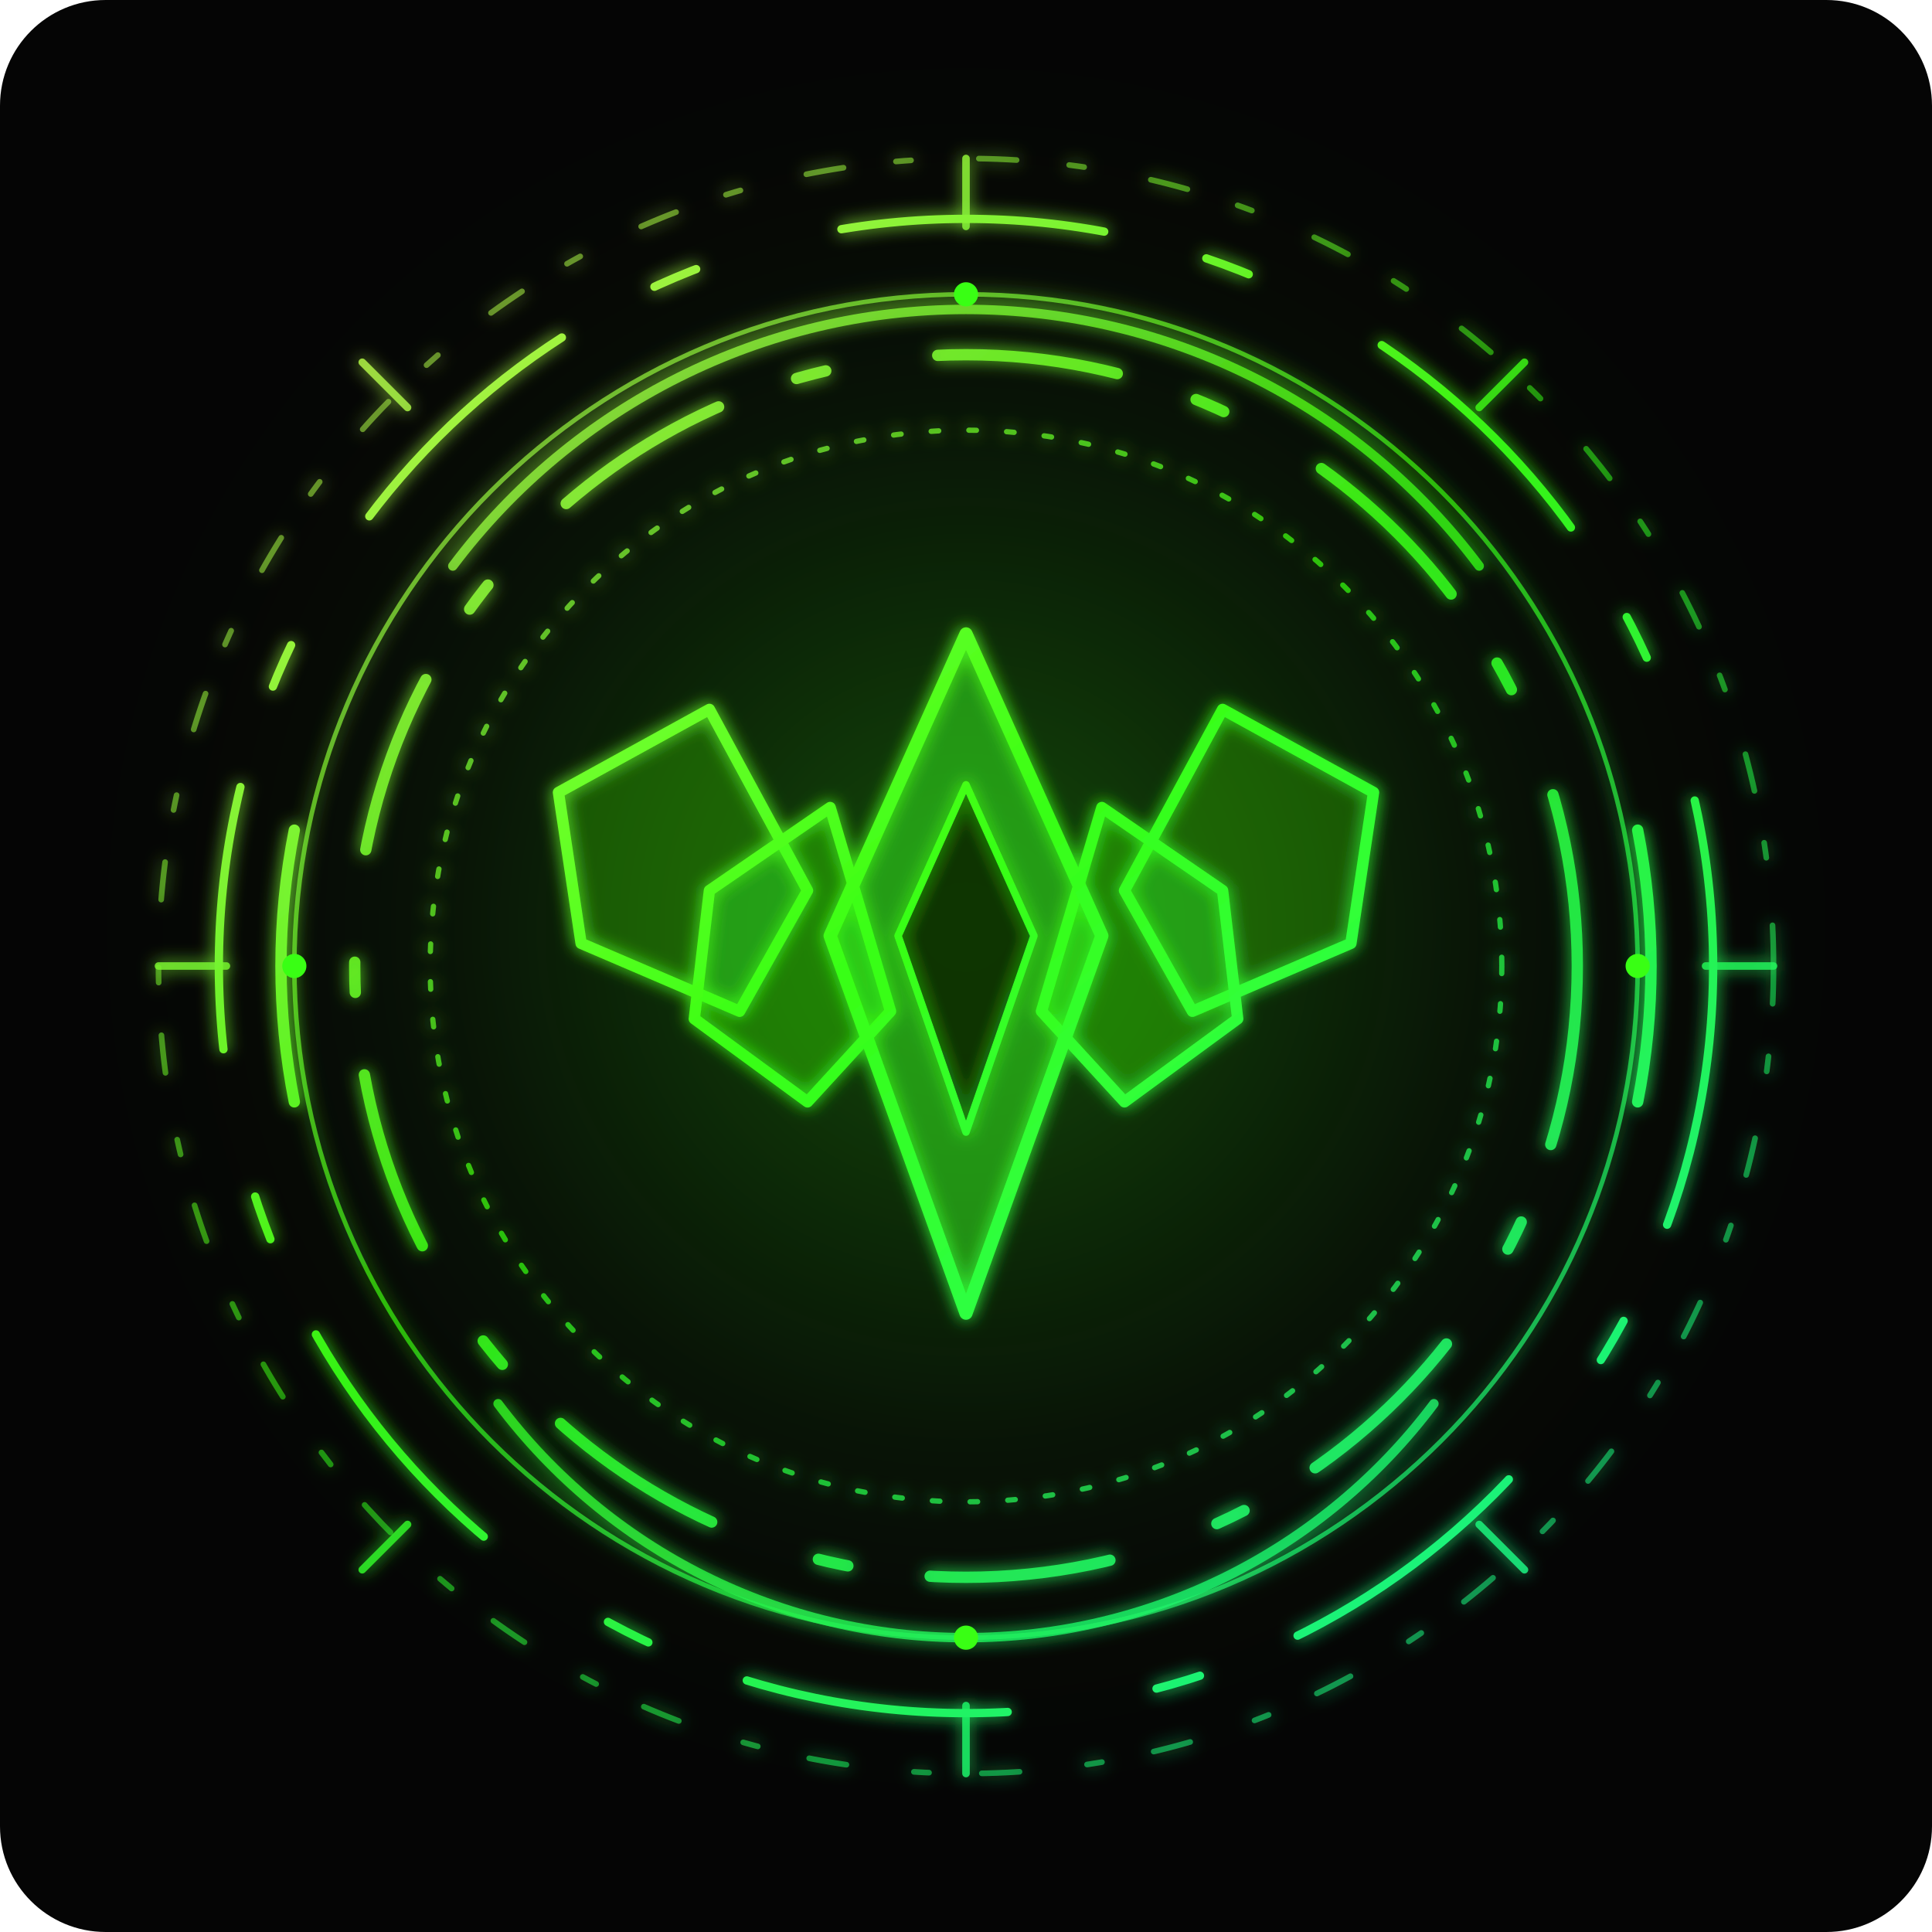
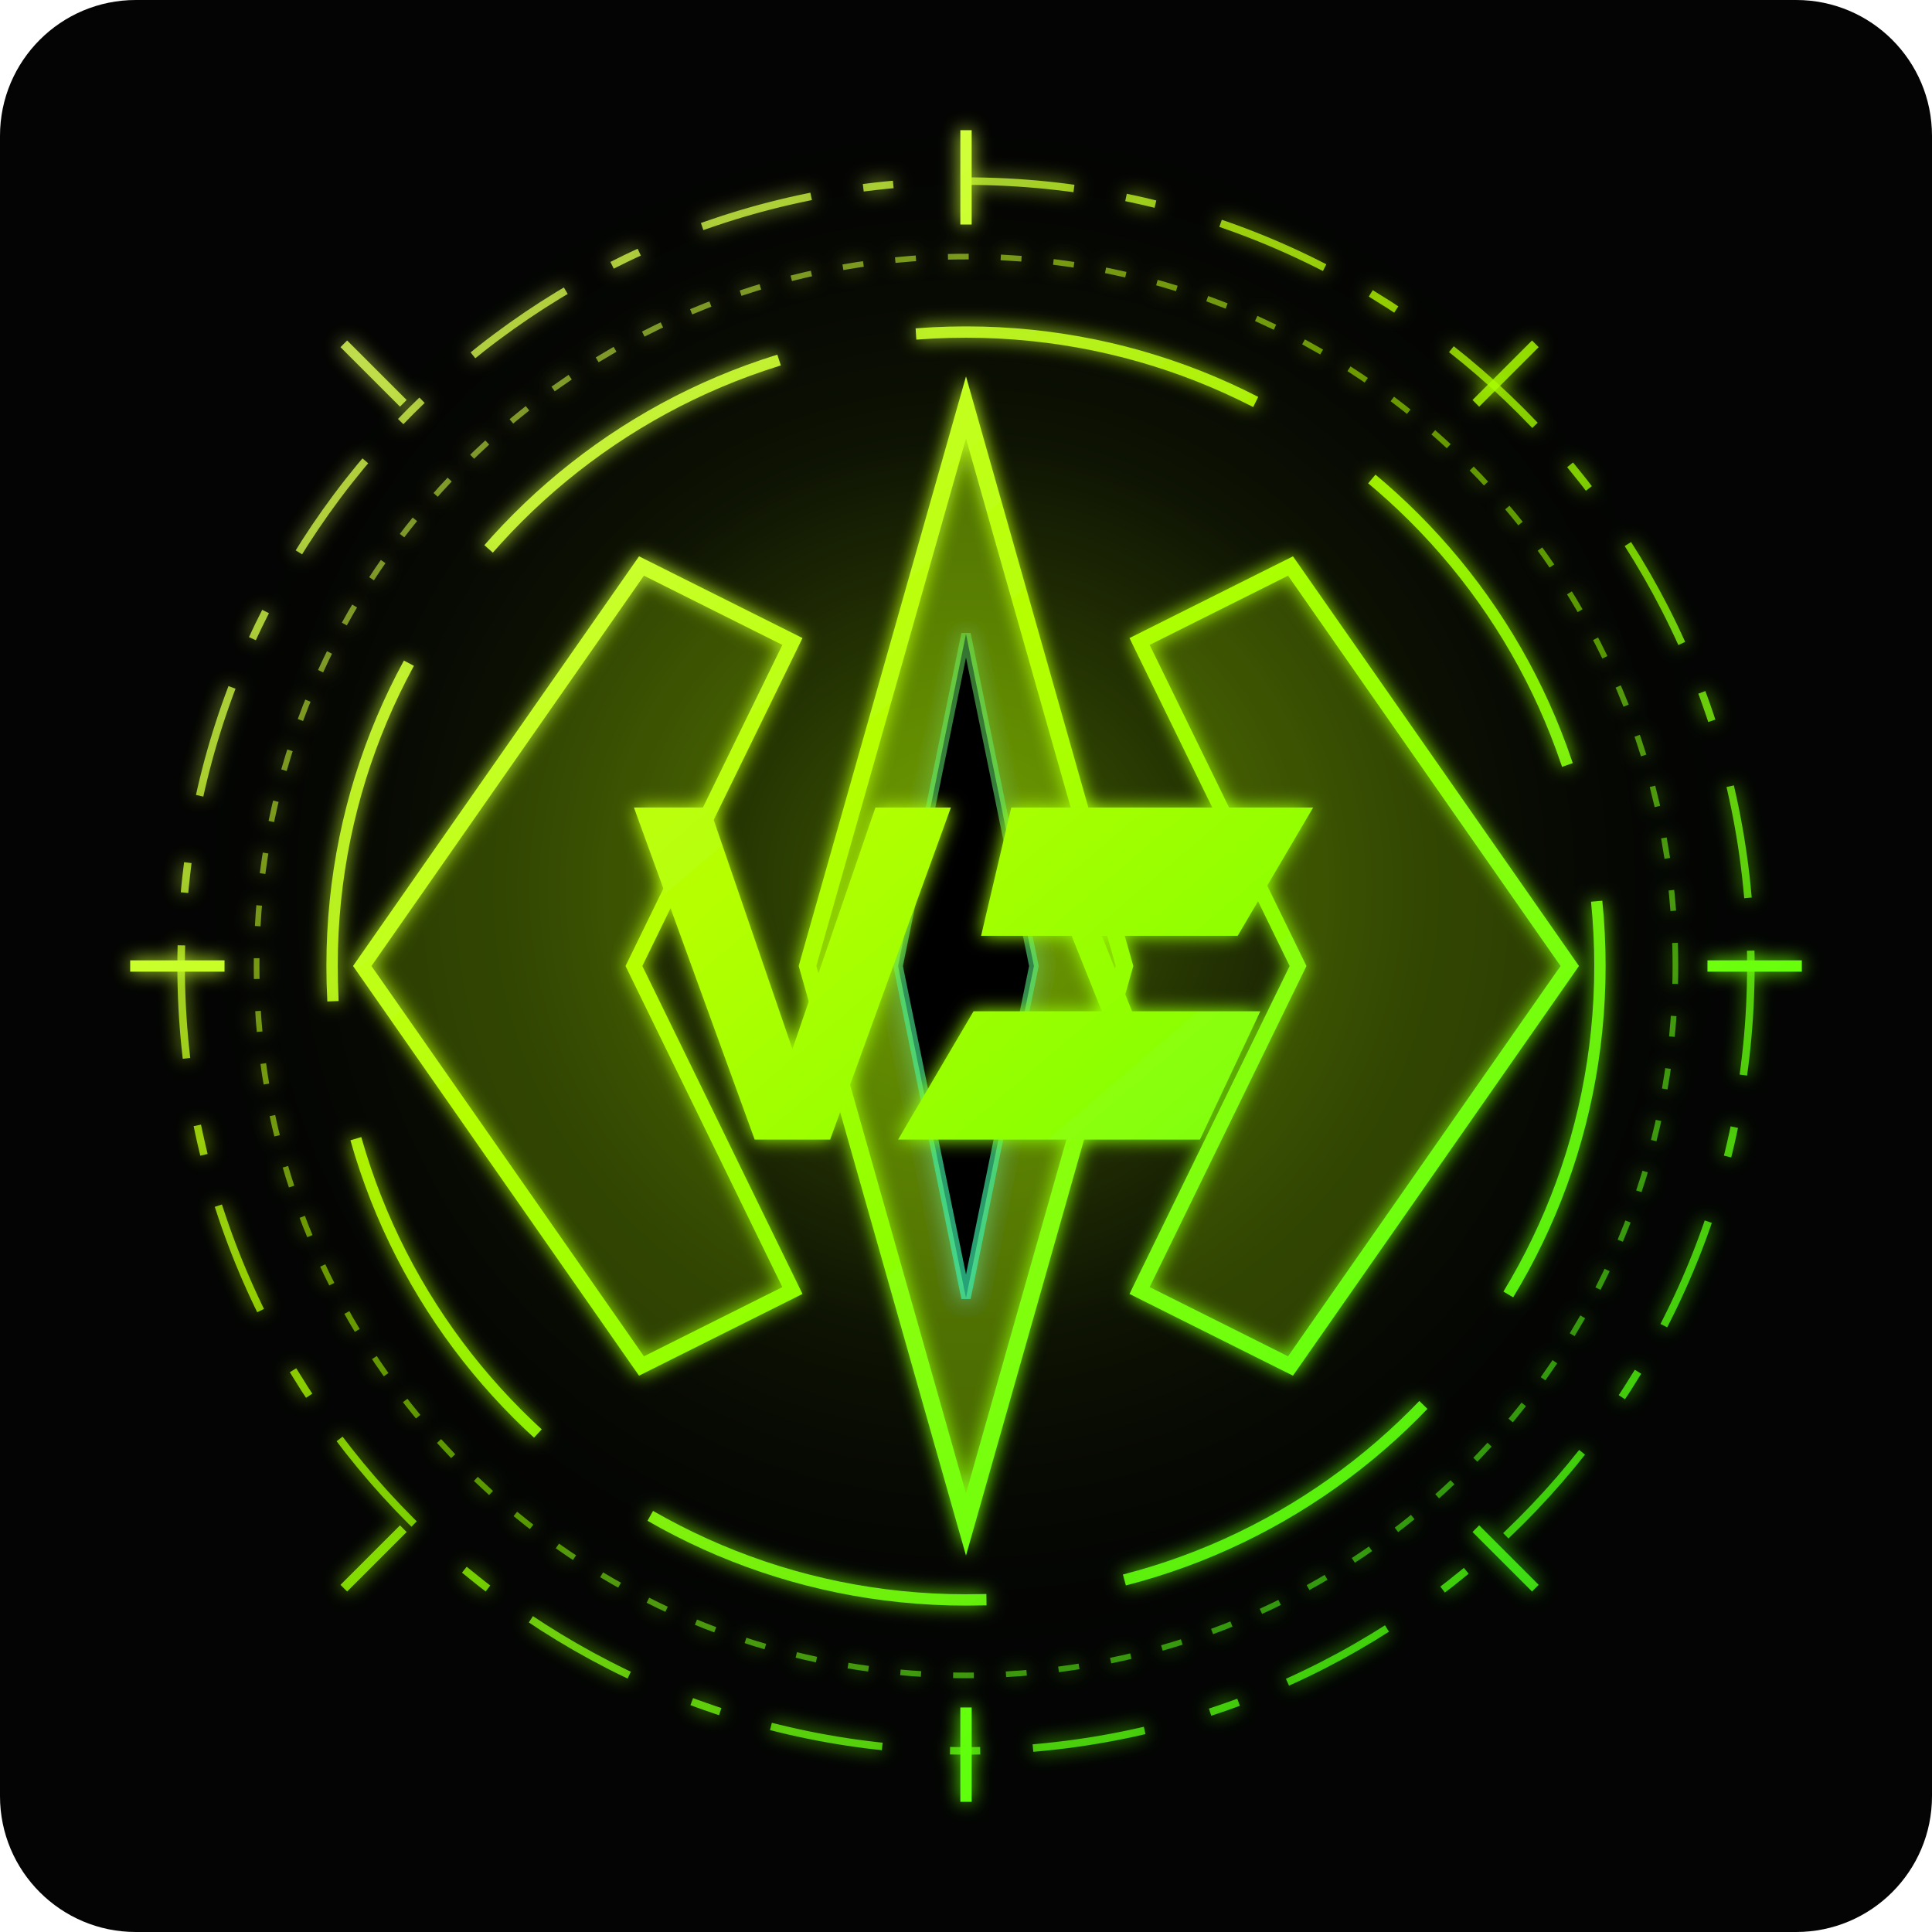
- <svg xmlns="http://www.w3.org/2000/svg" viewBox="0 0 512 512" fill="none" role="img" aria-label="Logo">
+ <svg xmlns="http://www.w3.org/2000/svg" viewBox="0 0 512 512" fill="none" role="img" aria-label="VS SYSTEM">
  <defs>
-     <linearGradient id="neon" x1="120" y1="80" x2="400" y2="430" gradientUnits="userSpaceOnUse">
-       <stop stop-color="#B8FF4A" />
-       <stop offset="0.45" stop-color="#39FF14" />
-       <stop offset="1" stop-color="#1AFF8C" />
+     <linearGradient id="vsLime" x1="80" y1="60" x2="420" y2="460" gradientUnits="userSpaceOnUse">
+       <stop stop-color="#E8FF6A" />
+       <stop offset="0.4" stop-color="#B4FF00" />
+       <stop offset="1" stop-color="#39FF14" />
    </linearGradient>
-     <radialGradient id="glow" cx="50%" cy="48%" r="48%">
-       <stop offset="0%" stop-color="#39FF14" stop-opacity="0.28" />
-       <stop offset="55%" stop-color="#39FF14" stop-opacity="0.06" />
+     <linearGradient id="vsCyan" x1="120" y1="400" x2="400" y2="80" gradientUnits="userSpaceOnUse">
+       <stop stop-color="#00E5FF" stop-opacity="0.9" />
+       <stop offset="1" stop-color="#B4FF00" stop-opacity="0.2" />
+     </linearGradient>
+     <radialGradient id="vsCore" cx="50%" cy="46%" r="42%">
+       <stop offset="0%" stop-color="#B4FF00" stop-opacity="0.35" />
+       <stop offset="55%" stop-color="#B4FF00" stop-opacity="0.06" />
      <stop offset="100%" stop-color="#000" stop-opacity="0" />
    </radialGradient>
-     <filter id="soft" x="-20%" y="-20%" width="140%" height="140%">
-       <feGaussianBlur stdDeviation="2.2" result="b" />
+     <filter id="vsGlow" x="-25%" y="-25%" width="150%" height="150%">
+       <feGaussianBlur stdDeviation="2.4" result="b" />
      <feMerge>
        <feMergeNode in="b" />
        <feMergeNode in="SourceGraphic" />
      </feMerge>
    </filter>
  </defs>
-   <rect width="512" height="512" rx="28" fill="#050505" />
-   <rect width="512" height="512" rx="28" fill="url(#glow)" />
-   <g stroke="url(#neon)" stroke-linecap="round" opacity="0.95" filter="url(#soft)">
-     <circle cx="256" cy="256" r="214" stroke-width="1.5" stroke-dasharray="10 14 4 18" opacity="0.55" />
-     <circle cx="256" cy="256" r="198" stroke-width="2.2" stroke-dasharray="70 28 12 40" />
-     <circle cx="256" cy="256" r="178" stroke-width="1.2" opacity="0.7" />
-     <circle cx="256" cy="256" r="162" stroke-width="3" stroke-dasharray="48 22 8 30" opacity="0.9" />
-     <circle cx="256" cy="256" r="142" stroke-width="1.4" stroke-dasharray="2 8" opacity="0.75" />
-     <g stroke-width="2" opacity="0.85">
-       <path d="M256 42v18" />
-       <path d="M256 452v18" />
-       <path d="M42 256h18" />
-       <path d="M452 256h18" />
-       <path d="M96 96l12 12" />
-       <path d="M404 96l-12 12" />
-       <path d="M96 416l12-12" />
-       <path d="M404 416l-12-12" />
-     </g>
-     <path d="M120 150a170 170 0 0 1 272 0" stroke-width="2.5" opacity="0.8" />
-     <path d="M132 372a155 155 0 0 0 248 0" stroke-width="2.5" opacity="0.8" />
-     <path d="M78 220a185 185 0 0 0 0 72" stroke-width="3" />
-     <path d="M434 220a185 185 0 0 1 0 72" stroke-width="3" />
+   <rect width="512" height="512" rx="36" fill="#030403" />
+   <rect width="512" height="512" rx="36" fill="url(#vsCore)" />
+   <g stroke="url(#vsLime)" stroke-linecap="square" filter="url(#vsGlow)">
+     <circle cx="256" cy="256" r="208" stroke-width="2" stroke-dasharray="28 16 6 20" opacity="0.75" />
+     <circle cx="256" cy="256" r="188" stroke-width="1.5" stroke-dasharray="4 10" opacity="0.55" />
+     <circle cx="256" cy="256" r="168" stroke-width="3" stroke-dasharray="90 40" opacity="0.9" />
+     <path d="M256 36v22M256 454v22M36 256h22M454 256h22" stroke-width="3" />
+     <path d="M92 92l14 14M406 92l-14 14M92 420l14-14M406 420l-14-14" stroke-width="2.5" opacity="0.8" />
  </g>
-   <g filter="url(#soft)">
-     <path d="M148 210 L188 188 L214 236 L196 268 L154 250 Z" fill="rgba(57,255,20,0.14)" stroke="url(#neon)" stroke-width="3" stroke-linejoin="round" />
-     <path d="M364 210 L324 188 L298 236 L316 268 L358 250 Z" fill="rgba(57,255,20,0.14)" stroke="url(#neon)" stroke-width="3" stroke-linejoin="round" />
-     <path d="M188 236 L220 214 L236 268 L214 292 L184 270 Z" fill="rgba(57,255,20,0.2)" stroke="url(#neon)" stroke-width="3" stroke-linejoin="round" />
-     <path d="M324 236 L292 214 L276 268 L298 292 L328 270 Z" fill="rgba(57,255,20,0.2)" stroke="url(#neon)" stroke-width="3" stroke-linejoin="round" />
-     <path d="M256 168 L292 248 L256 348 L220 248 Z" fill="rgba(57,255,20,0.28)" stroke="url(#neon)" stroke-width="3.5" stroke-linejoin="round" />
-     <path d="M256 208 L274 248 L256 300 L238 248 Z" fill="rgba(5,5,5,0.55)" stroke="url(#neon)" stroke-width="2" stroke-linejoin="round" />
+   <g filter="url(#vsGlow)">
+     <path d="M96 256 L170 150 L210 170 L168 256 L210 342 L170 362 Z" fill="rgba(180,255,0,0.12)" stroke="url(#vsLime)" stroke-width="4" stroke-linejoin="miter" />
+     <path d="M416 256 L342 150 L302 170 L344 256 L302 342 L342 362 Z" fill="rgba(180,255,0,0.12)" stroke="url(#vsLime)" stroke-width="4" stroke-linejoin="miter" />
+     <path d="M256 108 L298 256 L256 404 L214 256 Z" fill="rgba(180,255,0,0.22)" stroke="url(#vsLime)" stroke-width="4.5" stroke-linejoin="miter" />
+     <path d="M256 168 L274 256 L256 344 L238 256 Z" fill="#030403" stroke="url(#vsCyan)" stroke-width="2.5" stroke-linejoin="miter" />
  </g>
-   <g fill="#39FF14">
-     <circle cx="256" cy="78" r="3.2" />
-     <circle cx="256" cy="434" r="3.2" />
-     <circle cx="78" cy="256" r="3.2" />
-     <circle cx="434" cy="256" r="3.2" />
+   <g fill="url(#vsLime)" filter="url(#vsGlow)">
+     <path d="M168 214 L188 214 L210 278 L232 214 L252 214 L220 302 L200 302 Z" />
+     <path d="M268 214 H348 L328 248 H292 L300 268 H334 L318 302 H238 L258 268 H292 L284 248 H260 Z" />
  </g>
</svg>
